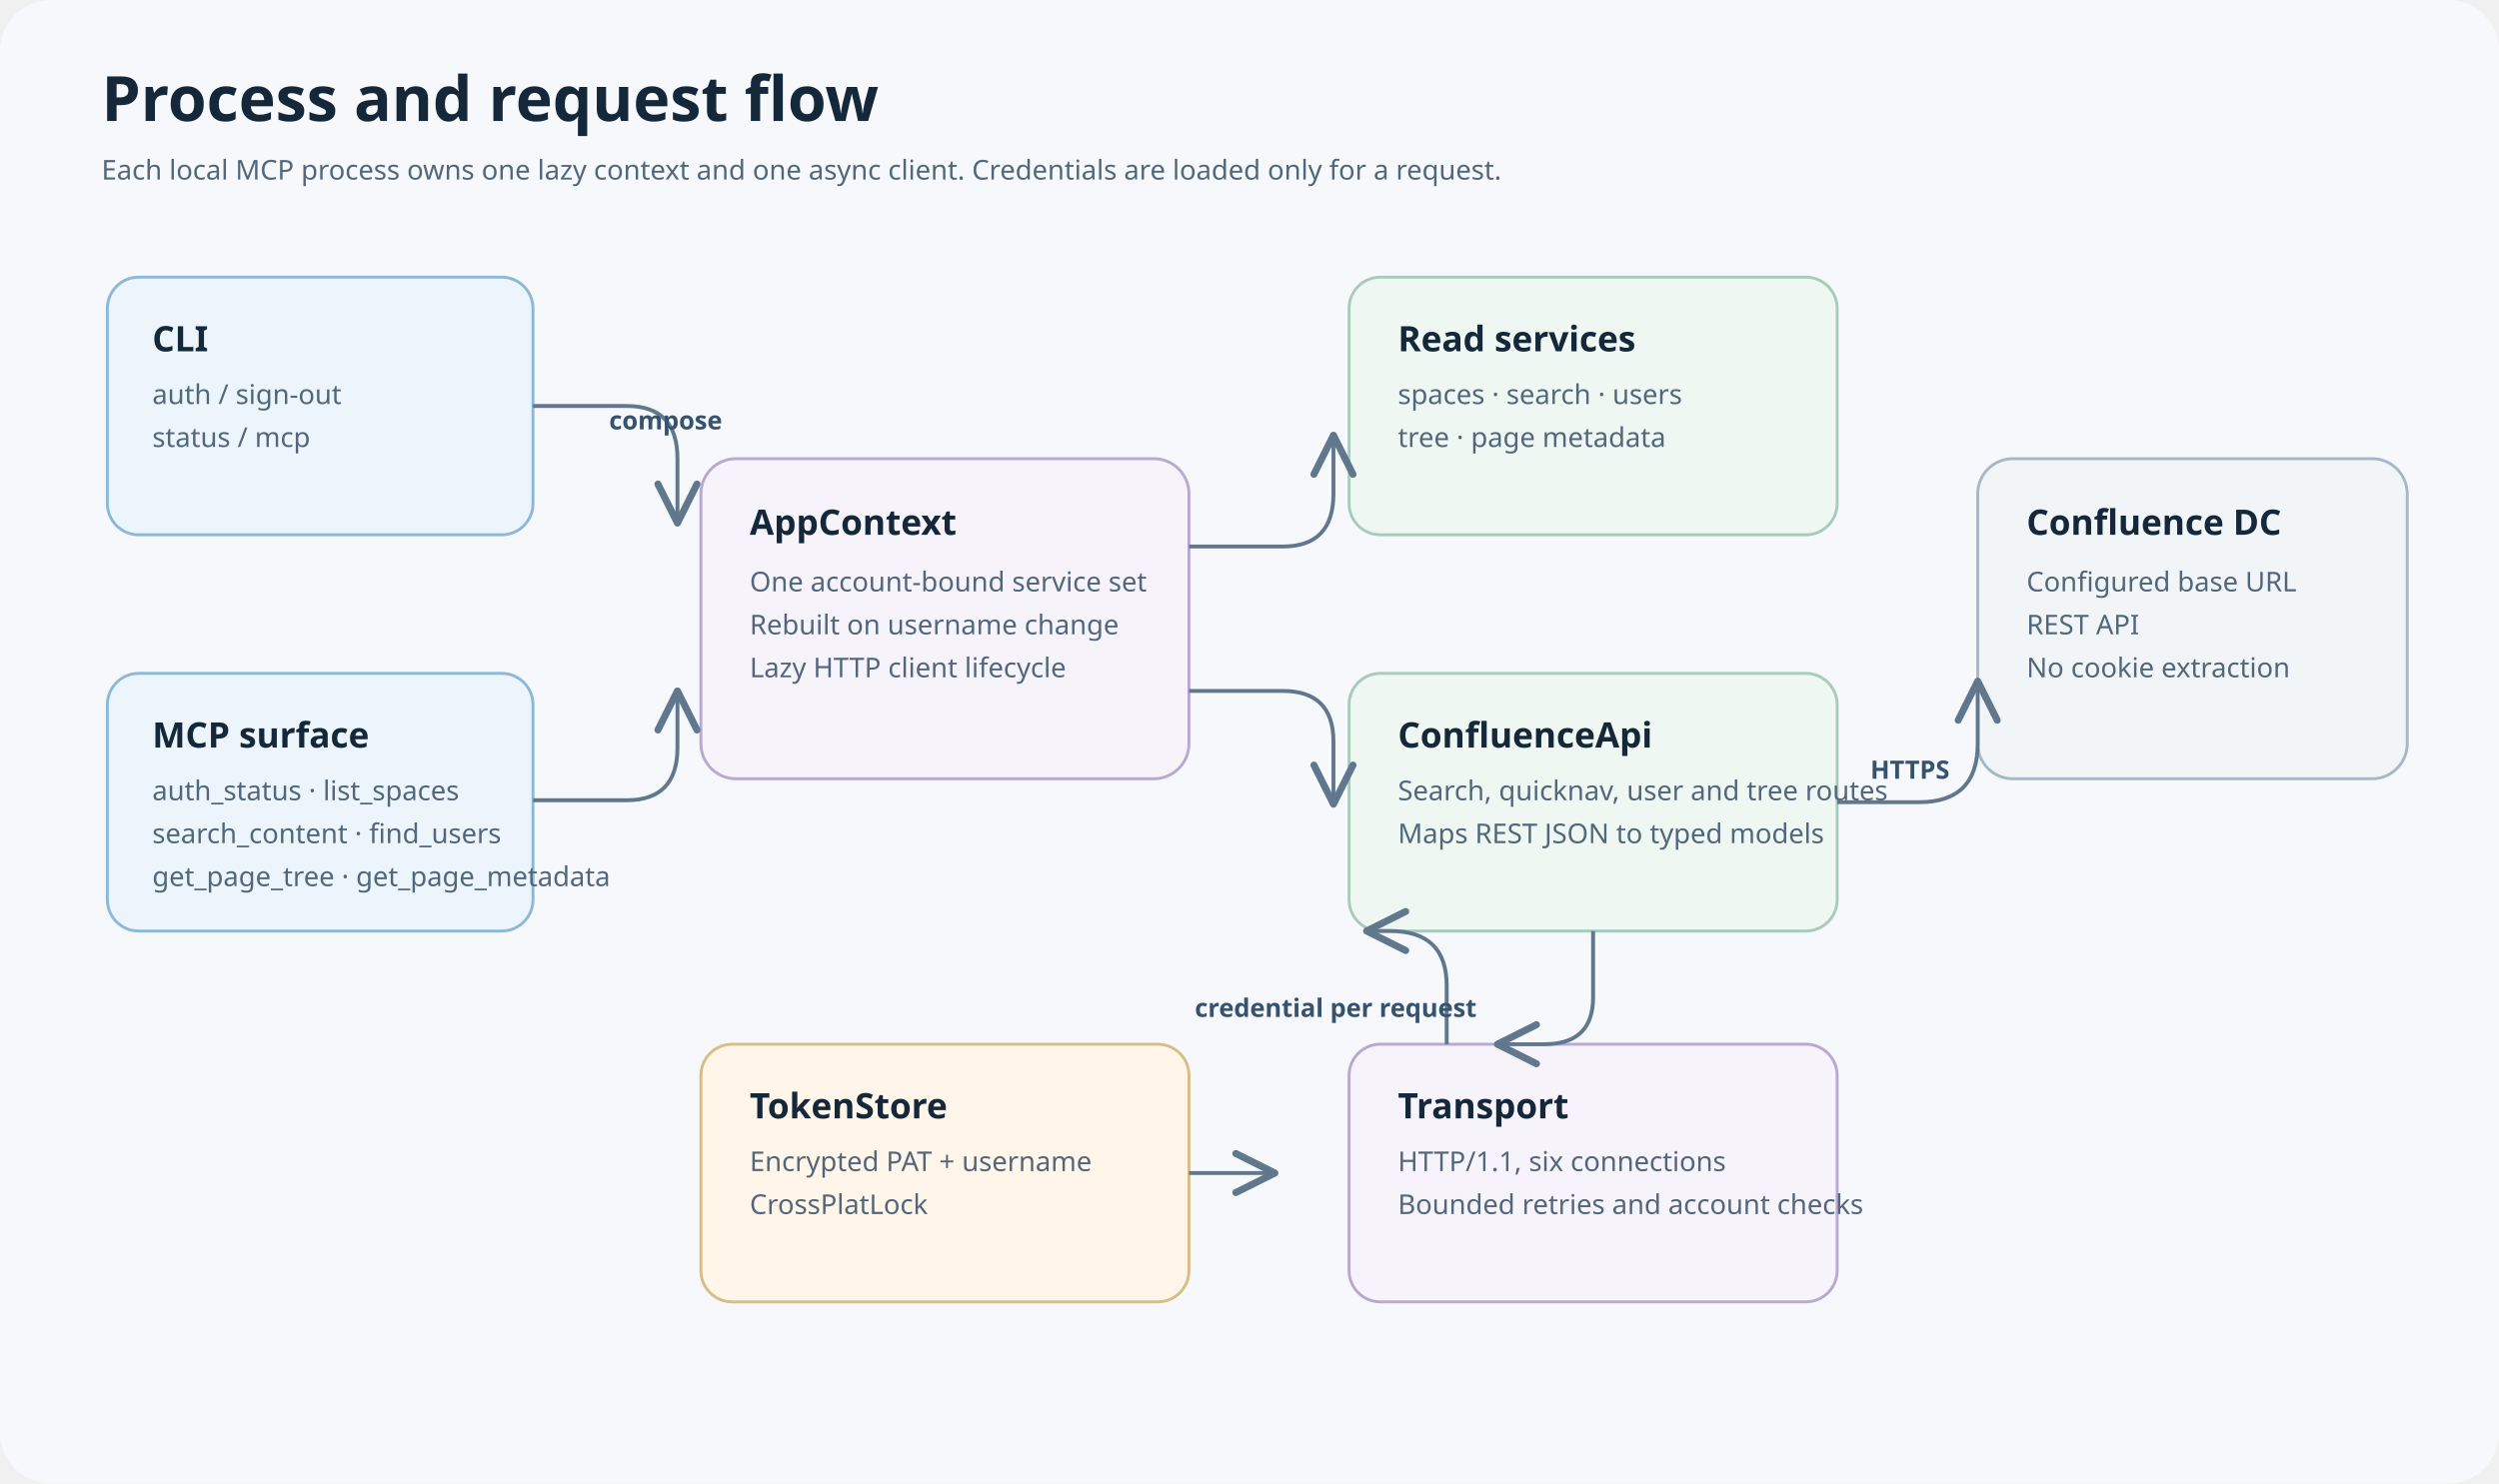
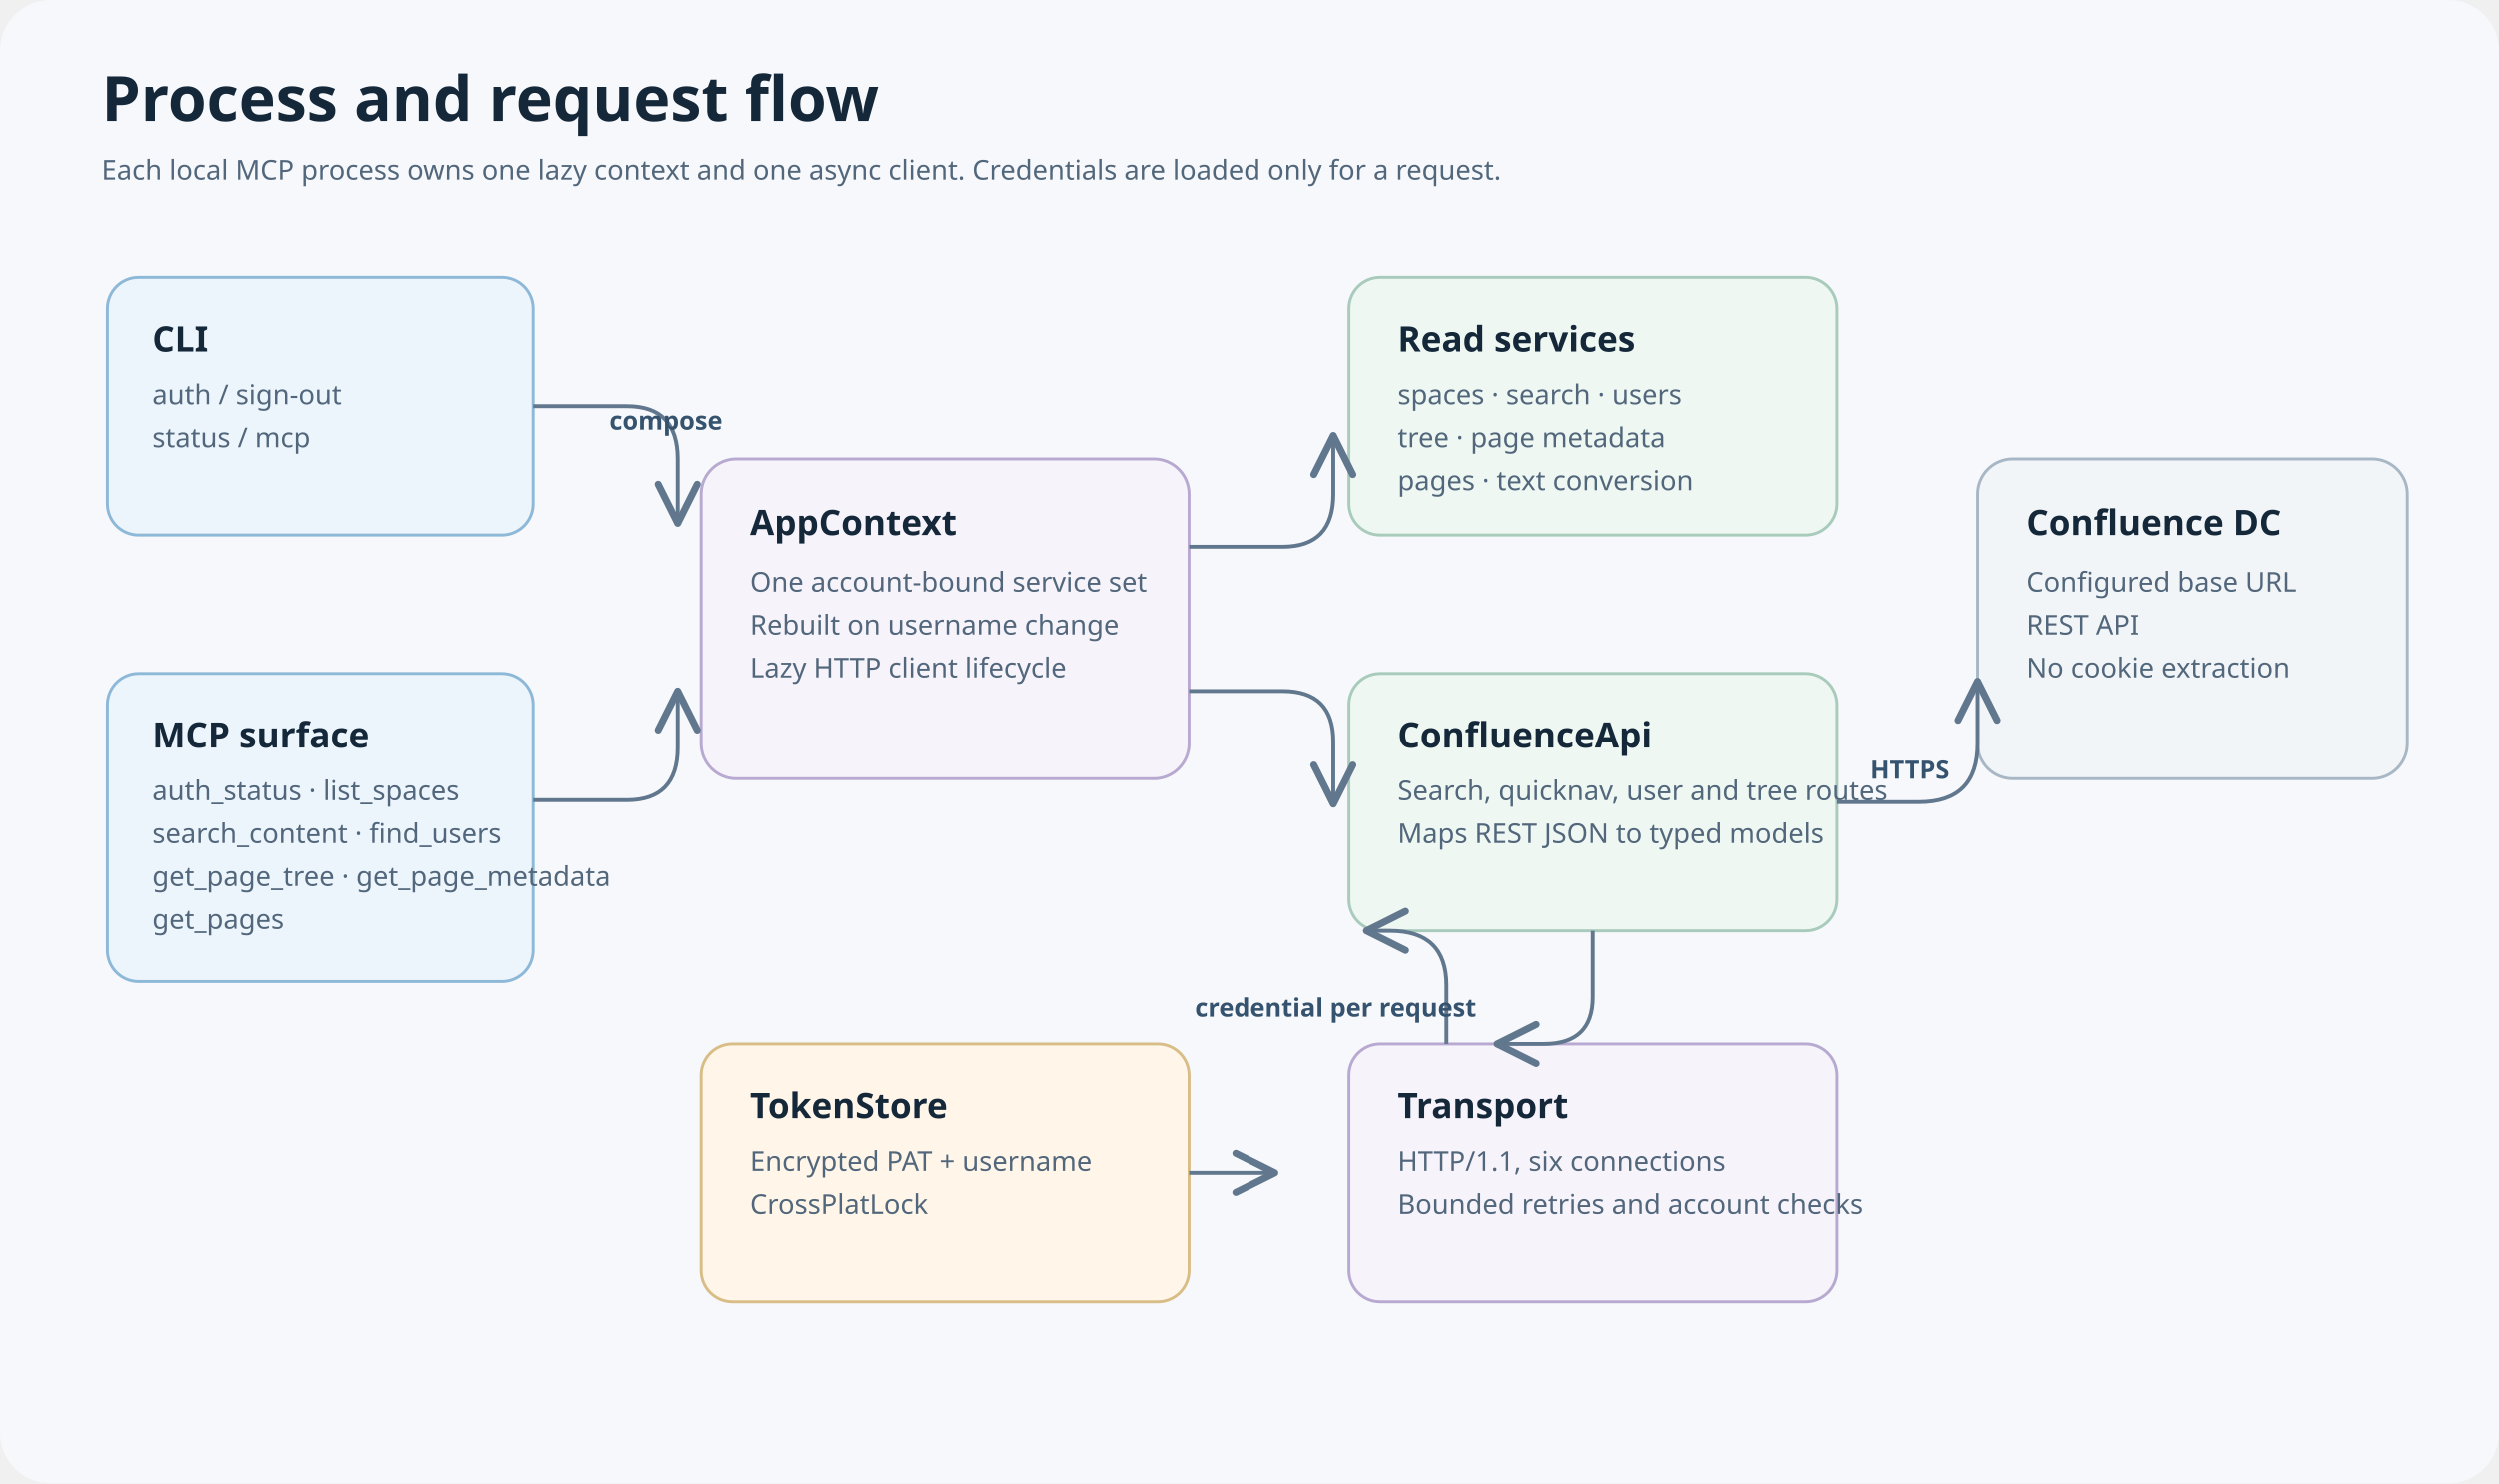
<svg xmlns="http://www.w3.org/2000/svg" viewBox="0 0 1280 760" role="img" aria-labelledby="title desc">
  <defs>
    <marker id="arrow" markerWidth="12" markerHeight="12" refX="10" refY="6" orient="auto">
      <path d="M1 1 11 6 1 11" fill="none" stroke="#61778d" stroke-width="1.8" stroke-linecap="round" stroke-linejoin="round" />
    </marker>
    <style>
      .title{font:700 32px system-ui,sans-serif;fill:#15283a}.head{font:700 18px system-ui,sans-serif;fill:#15283a}
      .body{font:400 14px system-ui,sans-serif;fill:#52677b}.label{font:600 13px system-ui,sans-serif;fill:#35536e}
      .box{fill:#fff;stroke:#c7d4df;stroke-width:1.5}.entry{fill:#edf5fc;stroke:#8db8d8}.core{fill:#f6f3fb;stroke:#b8a9d1}
      .remote{fill:#eff7f3;stroke:#a8cbbb}.secure{fill:#fff6e9;stroke:#d9bd87}.cloud{fill:#f2f5f8;stroke:#a8b7c5}
      .line{fill:none;stroke:#61778d;stroke-width:2;marker-end:url(#arrow)}
    </style>
  </defs>
  <rect width="1280" height="760" rx="26" fill="#f6f8fb" />
  <text x="52" y="62" class="title">Process and request flow</text>
  <text x="52" y="92" class="body">Each local MCP process owns one lazy context and one async client. Credentials are loaded only for a request.</text>
  <rect x="55" y="142" width="218" height="132" rx="16" class="box entry" />
  <text x="78" y="180" class="head">CLI</text>
  <text x="78" y="207" class="body">
    <tspan x="78">auth / sign-out</tspan>
    <tspan x="78" dy="22">status / mcp</tspan>
  </text>
-   <rect x="55" y="345" width="218" height="132" rx="16" class="box entry" />
+   <rect x="55" y="345" width="218" height="158" rx="16" class="box entry" />
  <text x="78" y="383" class="head">MCP surface</text>
  <text x="78" y="410" class="body">
    <tspan x="78">auth_status · list_spaces</tspan>
    <tspan x="78" dy="22">search_content · find_users</tspan>
    <tspan x="78" dy="22">get_page_tree · get_page_metadata</tspan>
+     <tspan x="78" dy="22">get_pages</tspan>
  </text>
  <rect x="359" y="235" width="250" height="164" rx="18" class="box core" />
  <text x="384" y="274" class="head">AppContext</text>
  <text x="384" y="303" class="body">
    <tspan x="384">One account-bound service set</tspan>
    <tspan x="384" dy="22">Rebuilt on username change</tspan>
    <tspan x="384" dy="22">Lazy HTTP client lifecycle</tspan>
  </text>
  <rect x="691" y="142" width="250" height="132" rx="16" class="box remote" />
  <text x="716" y="180" class="head">Read services</text>
  <text x="716" y="207" class="body">
    <tspan x="716">spaces · search · users</tspan>
    <tspan x="716" dy="22">tree · page metadata</tspan>
+     <tspan x="716" dy="22">pages · text conversion</tspan>
  </text>
  <rect x="691" y="345" width="250" height="132" rx="16" class="box remote" />
  <text x="716" y="383" class="head">ConfluenceApi</text>
  <text x="716" y="410" class="body">
    <tspan x="716">Search, quicknav, user and tree routes</tspan>
    <tspan x="716" dy="22">Maps REST JSON to typed models</tspan>
  </text>
  <rect x="1013" y="235" width="220" height="164" rx="18" class="box cloud" />
  <text x="1038" y="274" class="head">Confluence DC</text>
  <text x="1038" y="303" class="body">
    <tspan x="1038">Configured base URL</tspan>
    <tspan x="1038" dy="22">REST API</tspan>
    <tspan x="1038" dy="22">No cookie extraction</tspan>
  </text>
  <rect x="359" y="535" width="250" height="132" rx="16" class="box secure" />
  <text x="384" y="573" class="head">TokenStore</text>
  <text x="384" y="600" class="body">
    <tspan x="384">Encrypted PAT + username</tspan>
    <tspan x="384" dy="22">CrossPlatLock</tspan>
  </text>
  <rect x="691" y="535" width="250" height="132" rx="16" class="box core" />
  <text x="716" y="573" class="head">Transport</text>
  <text x="716" y="600" class="body">
    <tspan x="716">HTTP/1.1, six connections</tspan>
    <tspan x="716" dy="22">Bounded retries and account checks</tspan>
  </text>
  <path d="M273 208h48q26 0 26 27v31" class="line" />
  <path d="M273 410h48q26 0 26-27v-27" class="line" />
  <path d="M609 280h48q26 0 26-27v-28" class="line" />
  <path d="M609 354h48q26 0 26 26v30" class="line" />
  <path d="M941 411h42q30 0 30-30v-30" class="line" />
  <path d="M609 601h42" class="line" />
  <path d="M816 477v34q0 24-25 24h-22" class="line" />
  <path d="M741 535v-30q0-28-29-28h-10" class="line" />
  <text x="312" y="220" class="label">compose</text>
  <text x="612" y="521" class="label">credential per request</text>
  <text x="958" y="399" class="label">HTTPS</text>
</svg>
